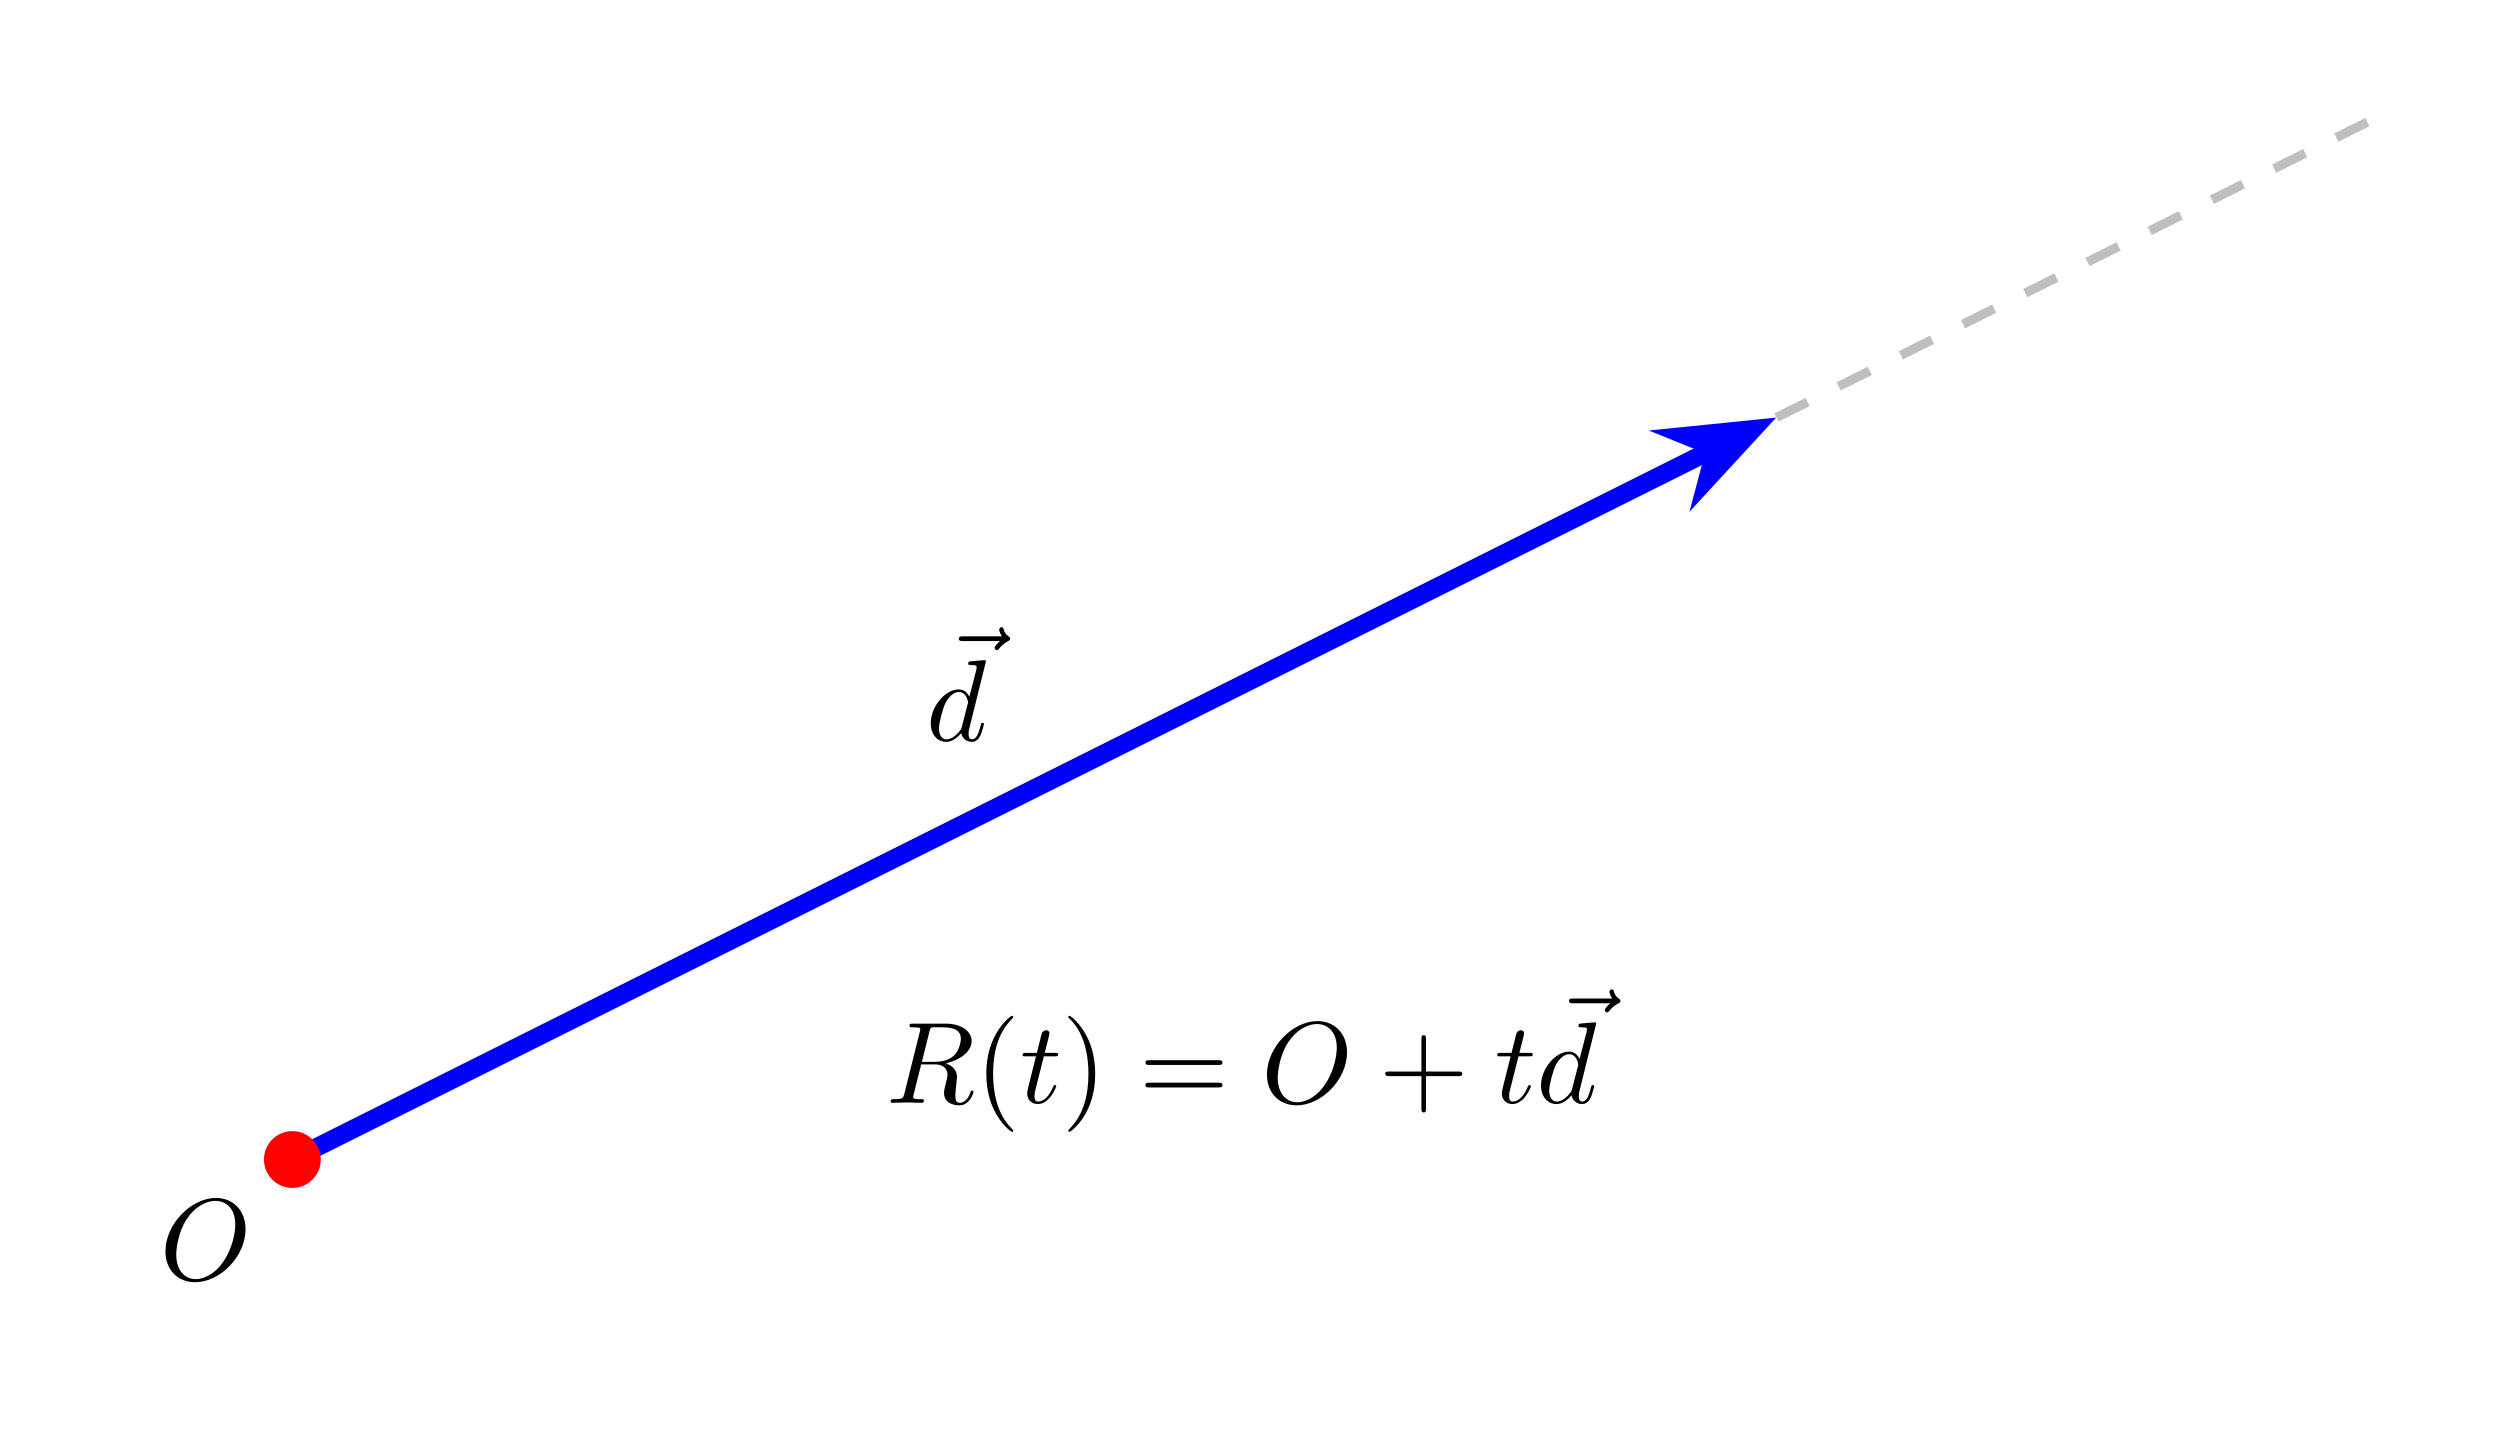
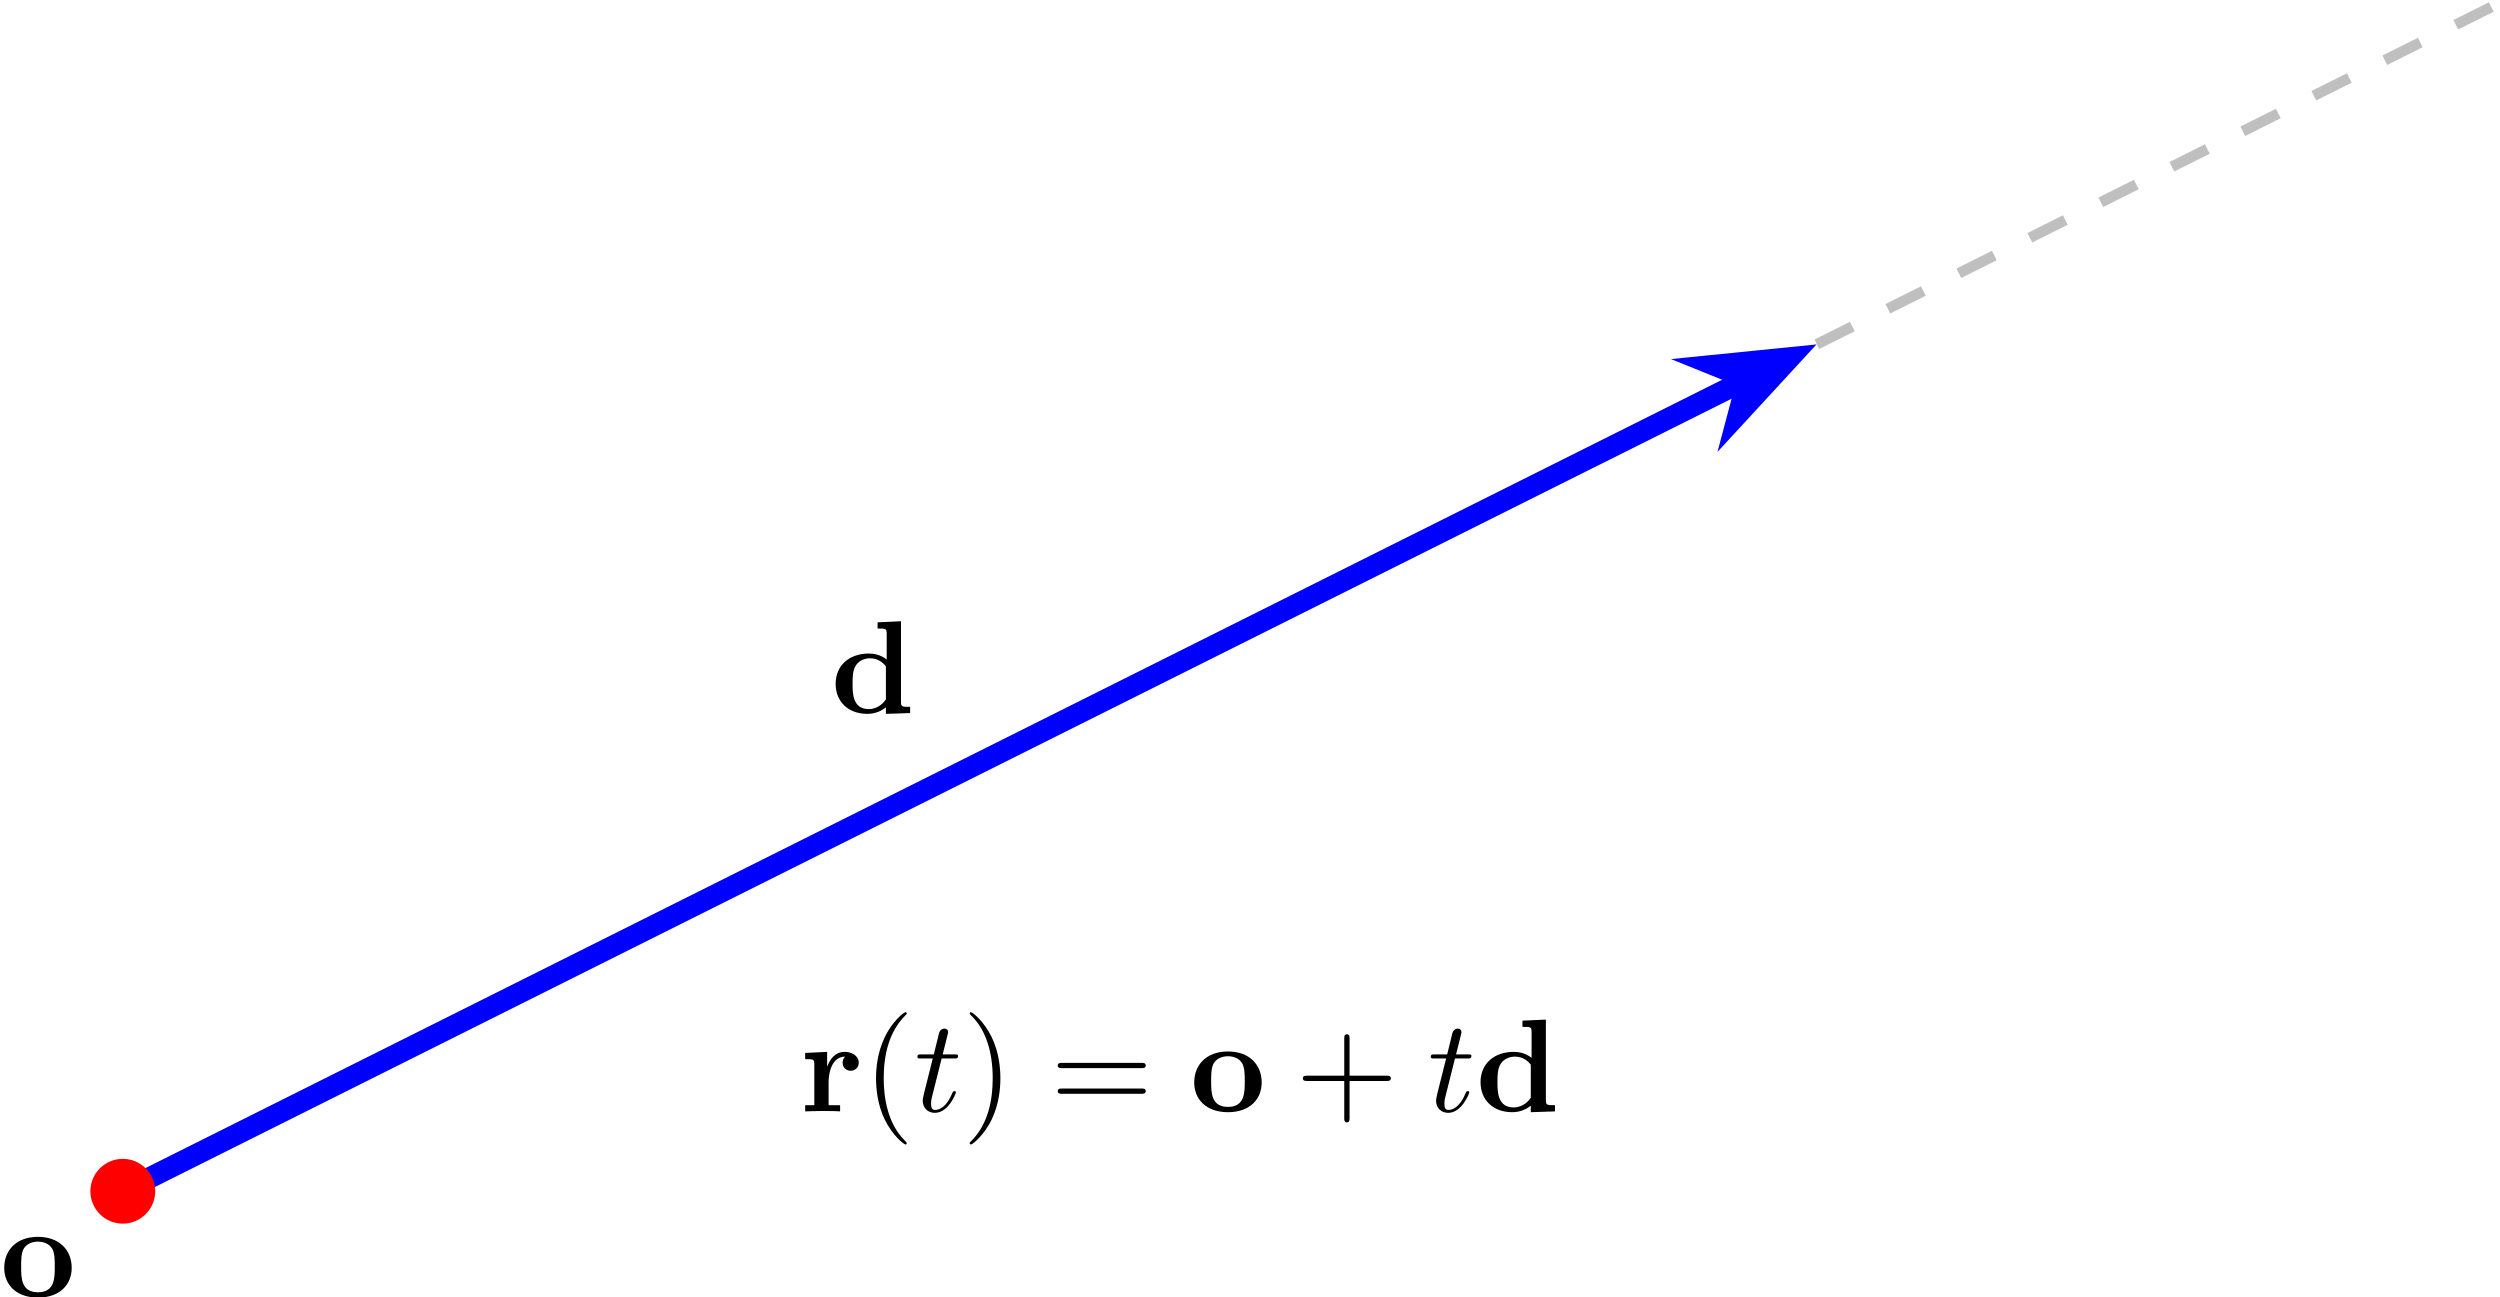
- <svg xmlns="http://www.w3.org/2000/svg" xmlns:xlink="http://www.w3.org/1999/xlink" width="213.665" height="123.285" viewBox="0 0 213.665 123.285">
+ <svg xmlns="http://www.w3.org/2000/svg" xmlns:xlink="http://www.w3.org/1999/xlink" version="1.1" width="188.276pt" height="97.661pt" viewBox="-58.717 -62.039 188.276 97.661">
  <defs>
-     <g>
-       <g id="glyph-0-0">
-         <path d="M 5.312 -5.891 C 5.188 -5.766 4.859 -5.484 4.859 -5.312 C 4.859 -5.203 4.953 -5.109 5.047 -5.109 C 5.141 -5.109 5.188 -5.188 5.234 -5.234 C 5.359 -5.391 5.594 -5.672 6.016 -5.891 C 6.094 -5.922 6.188 -5.969 6.188 -6.094 C 6.188 -6.188 6.125 -6.234 6.047 -6.297 C 5.828 -6.438 5.719 -6.625 5.641 -6.859 C 5.625 -6.938 5.594 -7.078 5.453 -7.078 C 5.312 -7.078 5.25 -6.938 5.25 -6.859 C 5.25 -6.812 5.328 -6.5 5.484 -6.297 L 2.156 -6.297 C 1.984 -6.297 1.797 -6.297 1.797 -6.094 C 1.797 -5.891 1.984 -5.891 2.156 -5.891 Z M 5.312 -5.891 " />
-       </g>
-       <g id="glyph-0-1">
-         <path d="M 5.109 -6.766 C 5.109 -6.781 5.109 -6.875 4.984 -6.875 C 4.828 -6.875 3.891 -6.781 3.719 -6.766 C 3.641 -6.75 3.594 -6.703 3.594 -6.578 C 3.594 -6.453 3.672 -6.453 3.828 -6.453 C 4.297 -6.453 4.312 -6.391 4.312 -6.297 L 4.297 -6.094 L 3.688 -3.75 C 3.516 -4.109 3.234 -4.375 2.781 -4.375 C 1.625 -4.375 0.391 -2.922 0.391 -1.469 C 0.391 -0.547 0.938 0.109 1.719 0.109 C 1.906 0.109 2.406 0.062 3 -0.641 C 3.078 -0.219 3.422 0.109 3.906 0.109 C 4.25 0.109 4.484 -0.125 4.641 -0.438 C 4.797 -0.797 4.938 -1.391 4.938 -1.422 C 4.938 -1.516 4.844 -1.516 4.812 -1.516 C 4.719 -1.516 4.703 -1.469 4.672 -1.344 C 4.5 -0.688 4.328 -0.109 3.922 -0.109 C 3.656 -0.109 3.625 -0.359 3.625 -0.562 C 3.625 -0.797 3.641 -0.875 3.688 -1.047 Z M 3.047 -1.172 C 3 -1 3 -0.984 2.859 -0.812 C 2.422 -0.266 2.016 -0.109 1.734 -0.109 C 1.234 -0.109 1.094 -0.656 1.094 -1.047 C 1.094 -1.531 1.422 -2.75 1.641 -3.203 C 1.953 -3.797 2.391 -4.156 2.797 -4.156 C 3.438 -4.156 3.578 -3.344 3.578 -3.281 C 3.578 -3.234 3.562 -3.172 3.547 -3.125 Z M 3.047 -1.172 " />
-       </g>
-       <g id="glyph-0-2">
-         <path d="M 7.328 -4.312 C 7.328 -5.906 6.281 -6.984 4.797 -6.984 C 2.672 -6.984 0.484 -4.734 0.484 -2.422 C 0.484 -0.781 1.594 0.219 3.016 0.219 C 5.125 0.219 7.328 -1.953 7.328 -4.312 Z M 3.078 -0.047 C 2.094 -0.047 1.406 -0.844 1.406 -2.156 C 1.406 -2.578 1.547 -4.031 2.312 -5.188 C 2.984 -6.219 3.969 -6.734 4.75 -6.734 C 5.562 -6.734 6.453 -6.188 6.453 -4.703 C 6.453 -4 6.188 -2.453 5.203 -1.234 C 4.719 -0.625 3.906 -0.047 3.078 -0.047 Z M 3.078 -0.047 " />
-       </g>
-       <g id="glyph-0-3">
-         <path d="M 3.719 -6.078 C 3.781 -6.312 3.797 -6.422 4 -6.453 C 4.078 -6.453 4.391 -6.453 4.594 -6.453 C 5.297 -6.453 6.406 -6.453 6.406 -5.484 C 6.406 -5.141 6.234 -4.453 5.859 -4.078 C 5.594 -3.812 5.078 -3.5 4.188 -3.5 L 3.078 -3.5 Z M 5.141 -3.375 C 6.141 -3.594 7.328 -4.281 7.328 -5.281 C 7.328 -6.125 6.422 -6.766 5.125 -6.766 L 2.312 -6.766 C 2.109 -6.766 2.016 -6.766 2.016 -6.562 C 2.016 -6.453 2.109 -6.453 2.297 -6.453 C 2.312 -6.453 2.5 -6.453 2.672 -6.438 C 2.859 -6.422 2.938 -6.406 2.938 -6.281 C 2.938 -6.234 2.938 -6.219 2.906 -6.094 L 1.578 -0.766 C 1.469 -0.391 1.453 -0.312 0.672 -0.312 C 0.5 -0.312 0.406 -0.312 0.406 -0.109 C 0.406 0 0.531 0 0.547 0 C 0.828 0 1.516 -0.031 1.797 -0.031 C 2.078 -0.031 2.781 0 3.047 0 C 3.125 0 3.25 0 3.25 -0.203 C 3.25 -0.312 3.156 -0.312 2.969 -0.312 C 2.609 -0.312 2.328 -0.312 2.328 -0.484 C 2.328 -0.547 2.344 -0.594 2.359 -0.656 L 3.016 -3.281 L 4.188 -3.281 C 5.094 -3.281 5.266 -2.719 5.266 -2.375 C 5.266 -2.234 5.188 -1.922 5.125 -1.688 C 5.062 -1.422 4.969 -1.047 4.969 -0.859 C 4.969 0.219 6.156 0.219 6.297 0.219 C 7.125 0.219 7.484 -0.781 7.484 -0.922 C 7.484 -1.047 7.375 -1.047 7.359 -1.047 C 7.266 -1.047 7.25 -0.969 7.234 -0.906 C 6.984 -0.172 6.562 0 6.328 0 C 6 0 5.938 -0.219 5.938 -0.609 C 5.938 -0.906 6 -1.422 6.031 -1.734 C 6.047 -1.875 6.078 -2.062 6.078 -2.203 C 6.078 -2.969 5.406 -3.266 5.141 -3.375 Z M 5.141 -3.375 " />
-       </g>
-       <g id="glyph-0-4">
-         <path d="M 2.047 -3.969 L 2.969 -3.969 C 3.172 -3.969 3.266 -3.969 3.266 -4.156 C 3.266 -4.266 3.172 -4.266 2.984 -4.266 L 2.125 -4.266 C 2.484 -5.672 2.531 -5.875 2.531 -5.938 C 2.531 -6.109 2.406 -6.203 2.234 -6.203 C 2.203 -6.203 1.938 -6.188 1.844 -5.844 L 1.453 -4.266 L 0.531 -4.266 C 0.328 -4.266 0.234 -4.266 0.234 -4.078 C 0.234 -3.969 0.312 -3.969 0.5 -3.969 L 1.375 -3.969 C 0.656 -1.156 0.625 -0.984 0.625 -0.797 C 0.625 -0.266 1 0.109 1.531 0.109 C 2.547 0.109 3.109 -1.344 3.109 -1.422 C 3.109 -1.516 3.031 -1.516 2.984 -1.516 C 2.906 -1.516 2.891 -1.484 2.844 -1.375 C 2.422 -0.344 1.891 -0.109 1.562 -0.109 C 1.344 -0.109 1.25 -0.234 1.25 -0.562 C 1.25 -0.797 1.266 -0.875 1.312 -1.047 Z M 2.047 -3.969 " />
-       </g>
-       <g id="glyph-1-0">
-         <path d="M 3.281 2.375 C 3.281 2.344 3.281 2.328 3.109 2.156 C 1.875 0.906 1.562 -0.953 1.562 -2.484 C 1.562 -4.203 1.938 -5.922 3.156 -7.156 C 3.281 -7.281 3.281 -7.297 3.281 -7.328 C 3.281 -7.406 3.234 -7.438 3.188 -7.438 C 3.078 -7.438 2.188 -6.75 1.609 -5.5 C 1.094 -4.406 0.984 -3.312 0.984 -2.484 C 0.984 -1.703 1.094 -0.5 1.641 0.609 C 2.234 1.828 3.078 2.484 3.188 2.484 C 3.234 2.484 3.281 2.453 3.281 2.375 Z M 3.281 2.375 " />
-       </g>
-       <g id="glyph-1-1">
-         <path d="M 2.859 -2.484 C 2.859 -3.25 2.75 -4.453 2.203 -5.562 C 1.609 -6.781 0.766 -7.438 0.656 -7.438 C 0.609 -7.438 0.562 -7.391 0.562 -7.328 C 0.562 -7.297 0.562 -7.281 0.75 -7.109 C 1.719 -6.125 2.281 -4.547 2.281 -2.484 C 2.281 -0.781 1.922 0.953 0.688 2.203 C 0.562 2.328 0.562 2.344 0.562 2.375 C 0.562 2.438 0.609 2.484 0.656 2.484 C 0.766 2.484 1.656 1.797 2.234 0.547 C 2.75 -0.547 2.859 -1.641 2.859 -2.484 Z M 2.859 -2.484 " />
-       </g>
-       <g id="glyph-1-2">
-         <path d="M 6.812 -3.234 C 6.953 -3.234 7.141 -3.234 7.141 -3.438 C 7.141 -3.641 6.953 -3.641 6.812 -3.641 L 0.875 -3.641 C 0.75 -3.641 0.562 -3.641 0.562 -3.438 C 0.562 -3.234 0.75 -3.234 0.891 -3.234 Z M 6.812 -1.312 C 6.953 -1.312 7.141 -1.312 7.141 -1.516 C 7.141 -1.719 6.953 -1.719 6.812 -1.719 L 0.891 -1.719 C 0.75 -1.719 0.562 -1.719 0.562 -1.516 C 0.562 -1.312 0.75 -1.312 0.875 -1.312 Z M 6.812 -1.312 " />
-       </g>
-       <g id="glyph-1-3">
-         <path d="M 4.047 -2.281 L 6.812 -2.281 C 6.953 -2.281 7.141 -2.281 7.141 -2.484 C 7.141 -2.672 6.953 -2.672 6.812 -2.672 L 4.047 -2.672 L 4.047 -5.453 C 4.047 -5.594 4.047 -5.781 3.859 -5.781 C 3.656 -5.781 3.656 -5.594 3.656 -5.453 L 3.656 -2.672 L 0.875 -2.672 C 0.75 -2.672 0.562 -2.672 0.562 -2.484 C 0.562 -2.281 0.75 -2.281 0.875 -2.281 L 3.656 -2.281 L 3.656 0.5 C 3.656 0.641 3.656 0.828 3.859 0.828 C 4.047 0.828 4.047 0.641 4.047 0.5 Z M 4.047 -2.281 " />
-       </g>
+     <path id="g0-100" d="M4.164-.428V.06L5.988 0V-.468C5.37-.468 5.3-.468 5.3-.857V-6.914L3.537-6.834V-6.366C4.154-6.366 4.224-6.366 4.224-5.978V-4.035C3.726-4.423 3.208-4.483 2.879-4.483C1.425-4.483 .379-3.606 .379-2.202C.379-.887 1.295 .06 2.77 .06C3.377 .06 3.856-.179 4.164-.428ZM4.164-3.517V-1.026C4.035-.847 3.626-.299 2.869-.299C1.654-.299 1.654-1.504 1.654-2.202C1.654-2.68 1.654-3.218 1.913-3.606C2.202-4.025 2.67-4.125 2.979-4.125C3.547-4.125 3.945-3.806 4.164-3.517Z" />
+     <path id="g0-111" d="M5.4-2.172C5.4-3.507 4.483-4.513 2.859-4.513C1.225-4.513 .319-3.497 .319-2.172C.319-.936 1.196 .06 2.859 .06C4.533 .06 5.4-.946 5.4-2.172ZM2.859-.339C1.594-.339 1.594-1.415 1.594-2.281C1.594-2.73 1.594-3.238 1.763-3.577C1.953-3.945 2.371-4.154 2.859-4.154C3.278-4.154 3.696-3.995 3.915-3.646C4.125-3.308 4.125-2.76 4.125-2.281C4.125-1.415 4.125-.339 2.859-.339Z" />
+     <path id="g0-114" d="M2.022-3.357V-4.483L.369-4.403V-3.935C.986-3.935 1.056-3.935 1.056-3.547V-.468H.369V0C.717-.01 1.166-.03 1.624-.03C2.002-.03 2.64-.03 2.999 0V-.468H2.132V-2.212C2.132-2.909 2.381-4.125 3.377-4.125C3.367-4.115 3.188-3.955 3.188-3.666C3.188-3.258 3.507-3.059 3.796-3.059S4.403-3.268 4.403-3.666C4.403-4.194 3.866-4.483 3.347-4.483C2.65-4.483 2.252-3.985 2.022-3.357Z" />
+     <path id="g1-116" d="M2.052-3.985H2.989C3.188-3.985 3.288-3.985 3.288-4.184C3.288-4.294 3.188-4.294 3.009-4.294H2.132C2.491-5.709 2.54-5.908 2.54-5.968C2.54-6.137 2.421-6.237 2.252-6.237C2.222-6.237 1.943-6.227 1.853-5.878L1.465-4.294H.528C.329-4.294 .229-4.294 .229-4.105C.229-3.985 .309-3.985 .508-3.985H1.385C.667-1.156 .628-.986 .628-.807C.628-.269 1.006 .11 1.544 .11C2.56 .11 3.128-1.345 3.128-1.425C3.128-1.524 3.049-1.524 3.009-1.524C2.919-1.524 2.909-1.494 2.859-1.385C2.431-.349 1.903-.11 1.564-.11C1.355-.11 1.255-.239 1.255-.568C1.255-.807 1.275-.877 1.315-1.046L2.052-3.985Z" />
+     <path id="g2-40" d="M3.298 2.391C3.298 2.361 3.298 2.341 3.128 2.172C1.883 .917 1.564-.966 1.564-2.491C1.564-4.224 1.943-5.958 3.168-7.203C3.298-7.323 3.298-7.342 3.298-7.372C3.298-7.442 3.258-7.472 3.198-7.472C3.098-7.472 2.202-6.795 1.614-5.529C1.106-4.433 .986-3.328 .986-2.491C.986-1.714 1.096-.508 1.644 .618C2.242 1.843 3.098 2.491 3.198 2.491C3.258 2.491 3.298 2.461 3.298 2.391Z" />
+     <path id="g2-41" d="M2.879-2.491C2.879-3.268 2.77-4.473 2.222-5.599C1.624-6.824 .767-7.472 .667-7.472C.608-7.472 .568-7.432 .568-7.372C.568-7.342 .568-7.323 .757-7.143C1.733-6.157 2.301-4.573 2.301-2.491C2.301-.787 1.933 .966 .697 2.222C.568 2.341 .568 2.361 .568 2.391C.568 2.451 .608 2.491 .667 2.491C.767 2.491 1.664 1.813 2.252 .548C2.76-.548 2.879-1.654 2.879-2.491Z" />
+     <path id="g2-43" d="M4.075-2.291H6.854C6.994-2.291 7.183-2.291 7.183-2.491S6.994-2.69 6.854-2.69H4.075V-5.479C4.075-5.619 4.075-5.808 3.875-5.808S3.676-5.619 3.676-5.479V-2.69H.887C.747-2.69 .558-2.69 .558-2.491S.747-2.291 .887-2.291H3.676V.498C3.676 .638 3.676 .827 3.875 .827S4.075 .638 4.075 .498V-2.291Z" />
+     <path id="g2-61" d="M6.844-3.258C6.994-3.258 7.183-3.258 7.183-3.457S6.994-3.656 6.854-3.656H.887C.747-3.656 .558-3.656 .558-3.457S.747-3.258 .897-3.258H6.844ZM6.854-1.325C6.994-1.325 7.183-1.325 7.183-1.524S6.994-1.724 6.844-1.724H.897C.747-1.724 .558-1.724 .558-1.524S.747-1.325 .887-1.325H6.854Z" />
+   </defs>
+   <g id="page1">
+     <path d="M78.109-36.113L129.16-61.641" stroke="#bfbfbf" fill="none" stroke-width=".797" stroke-miterlimit="10" stroke-dasharray="2.989 2.989" />
+     <path d="M-49.469 27.672L72.558-33.34" stroke="#00f" fill="none" stroke-width="1.594" stroke-miterlimit="10" />
+     <path d="M76.078-35.098L70.418-34.527L72.914-33.52L72.223-30.914Z" fill="#00f" />
+     <path d="M76.078-35.098L70.418-34.527L72.914-33.52L72.223-30.914Z" stroke="#00f" fill="none" stroke-width="1.594" stroke-miterlimit="10" />
+     <g transform="matrix(1 0 0 1 53.3054 -36.01161)">
+       <use x="-49.469" y="27.674" xlink:href="#g0-100" />
    </g>
-     <clipPath id="clip-0">
-       <path clip-rule="nonzero" d="M 140 0 L 212.883 0 L 212.883 47 L 140 47 Z M 140 0 " />
-     </clipPath>
-   </defs>
-   <g clip-path="url(#clip-0)">
-     <path fill="none" stroke-width="0.797" stroke-linecap="butt" stroke-linejoin="miter" stroke="rgb(75%, 75%, 75%)" stroke-opacity="1" stroke-dasharray="2.989 2.989" stroke-miterlimit="10" d="M 127.578 63.787 L 178.626 89.313 " transform="matrix(0.994234, 0, 0, -0.994234, 24.98617, 99.09927)" />
-   </g>
-   <path fill="none" stroke-width="1.594" stroke-linecap="butt" stroke-linejoin="miter" stroke="rgb(0%, 0%, 100%)" stroke-opacity="1" stroke-miterlimit="10" d="M -0.002 0.002 L 122.03 61.014 " transform="matrix(0.994234, 0, 0, -0.994234, 24.98617, 99.09927)" />
-   <path fill-rule="nonzero" fill="rgb(0%, 0%, 100%)" fill-opacity="1" stroke-width="1.594" stroke-linecap="butt" stroke-linejoin="miter" stroke="rgb(0%, 0%, 100%)" stroke-opacity="1" stroke-miterlimit="10" d="M 7.893 0.001 L 2.572 2.019 L 4.356 -0.001 L 2.574 -2.019 Z M 7.893 0.001 " transform="matrix(0.889203, -0.444592, -0.444592, -0.889203, 142.7906, 40.197)" />
-   <g fill="rgb(0%, 0%, 0%)" fill-opacity="1">
-     <use xlink:href="#glyph-0-0" x="80.147" y="60.682" />
-   </g>
-   <g fill="rgb(0%, 0%, 0%)" fill-opacity="1">
-     <use xlink:href="#glyph-0-1" x="79.156" y="63.296" />
-   </g>
-   <path fill-rule="nonzero" fill="rgb(100%, 0%, 0%)" fill-opacity="1" stroke-width="0.399" stroke-linecap="butt" stroke-linejoin="miter" stroke="rgb(100%, 0%, 0%)" stroke-opacity="1" stroke-miterlimit="10" d="M 2.242 0.002 C 2.242 1.239 1.24 2.241 -0.002 2.241 C -1.239 2.241 -2.241 1.239 -2.241 0.002 C -2.241 -1.24 -1.239 -2.242 -0.002 -2.242 C 1.24 -2.242 2.242 -1.24 2.242 0.002 Z M 2.242 0.002 " transform="matrix(0.994234, 0, 0, -0.994234, 24.98617, 99.09927)" />
-   <g fill="rgb(0%, 0%, 0%)" fill-opacity="1">
-     <use xlink:href="#glyph-0-2" x="13.656" y="109.368" />
-   </g>
-   <g fill="rgb(0%, 0%, 0%)" fill-opacity="1">
-     <use xlink:href="#glyph-0-3" x="75.713" y="94.252" />
-   </g>
-   <g fill="rgb(0%, 0%, 0%)" fill-opacity="1">
-     <use xlink:href="#glyph-1-0" x="83.313" y="94.252" />
-   </g>
-   <g fill="rgb(0%, 0%, 0%)" fill-opacity="1">
-     <use xlink:href="#glyph-0-4" x="87.165" y="94.252" />
-   </g>
-   <g fill="rgb(0%, 0%, 0%)" fill-opacity="1">
-     <use xlink:href="#glyph-1-1" x="90.742" y="94.252" />
-   </g>
-   <g fill="rgb(0%, 0%, 0%)" fill-opacity="1">
-     <use xlink:href="#glyph-1-2" x="97.338" y="94.252" />
-   </g>
-   <g fill="rgb(0%, 0%, 0%)" fill-opacity="1">
-     <use xlink:href="#glyph-0-2" x="107.796" y="94.252" />
-   </g>
-   <g fill="rgb(0%, 0%, 0%)" fill-opacity="1">
-     <use xlink:href="#glyph-1-3" x="117.828" y="94.252" />
-   </g>
-   <g fill="rgb(0%, 0%, 0%)" fill-opacity="1">
-     <use xlink:href="#glyph-0-4" x="127.731" y="94.252" />
-   </g>
-   <g fill="rgb(0%, 0%, 0%)" fill-opacity="1">
-     <use xlink:href="#glyph-0-0" x="132.302" y="91.638" />
-   </g>
-   <g fill="rgb(0%, 0%, 0%)" fill-opacity="1">
-     <use xlink:href="#glyph-0-1" x="131.312" y="94.252" />
+     <path d="M-47.227 27.672C-47.227 26.438-48.23 25.434-49.469 25.434C-50.707 25.434-51.711 26.438-51.711 27.672C-51.711 28.91-50.707 29.914-49.469 29.914C-48.23 29.914-47.227 28.91-47.227 27.672Z" fill="#f00" />
+     <path d="M-47.227 27.672C-47.227 26.438-48.23 25.434-49.469 25.434C-50.707 25.434-51.711 26.438-51.711 27.672C-51.711 28.91-50.707 29.914-49.469 29.914C-48.23 29.914-47.227 28.91-47.227 27.672Z" stroke="#f00" fill="none" stroke-width=".399" stroke-miterlimit="10" />
+     <g transform="matrix(1 0 0 1 -9.2484 7.9477)">
+       <use x="-49.469" y="27.674" xlink:href="#g0-111" />
+     </g>
+     <g transform="matrix(1 0 0 1 51.02141 -6.0132)">
+       <use x="-49.469" y="27.674" xlink:href="#g0-114" />
+       <use x="-44.75" y="27.674" xlink:href="#g2-40" />
+       <use x="-40.876" y="27.674" xlink:href="#g1-116" />
+       <use x="-37.278" y="27.674" xlink:href="#g2-41" />
+       <use x="-30.636" y="27.674" xlink:href="#g2-61" />
+       <use x="-20.12" y="27.674" xlink:href="#g0-111" />
+       <use x="-12.178" y="27.674" xlink:href="#g2-43" />
+       <use x="-2.215" y="27.674" xlink:href="#g1-116" />
+       <use x="1.382" y="27.674" xlink:href="#g0-100" />
+     </g>
  </g>
</svg>
